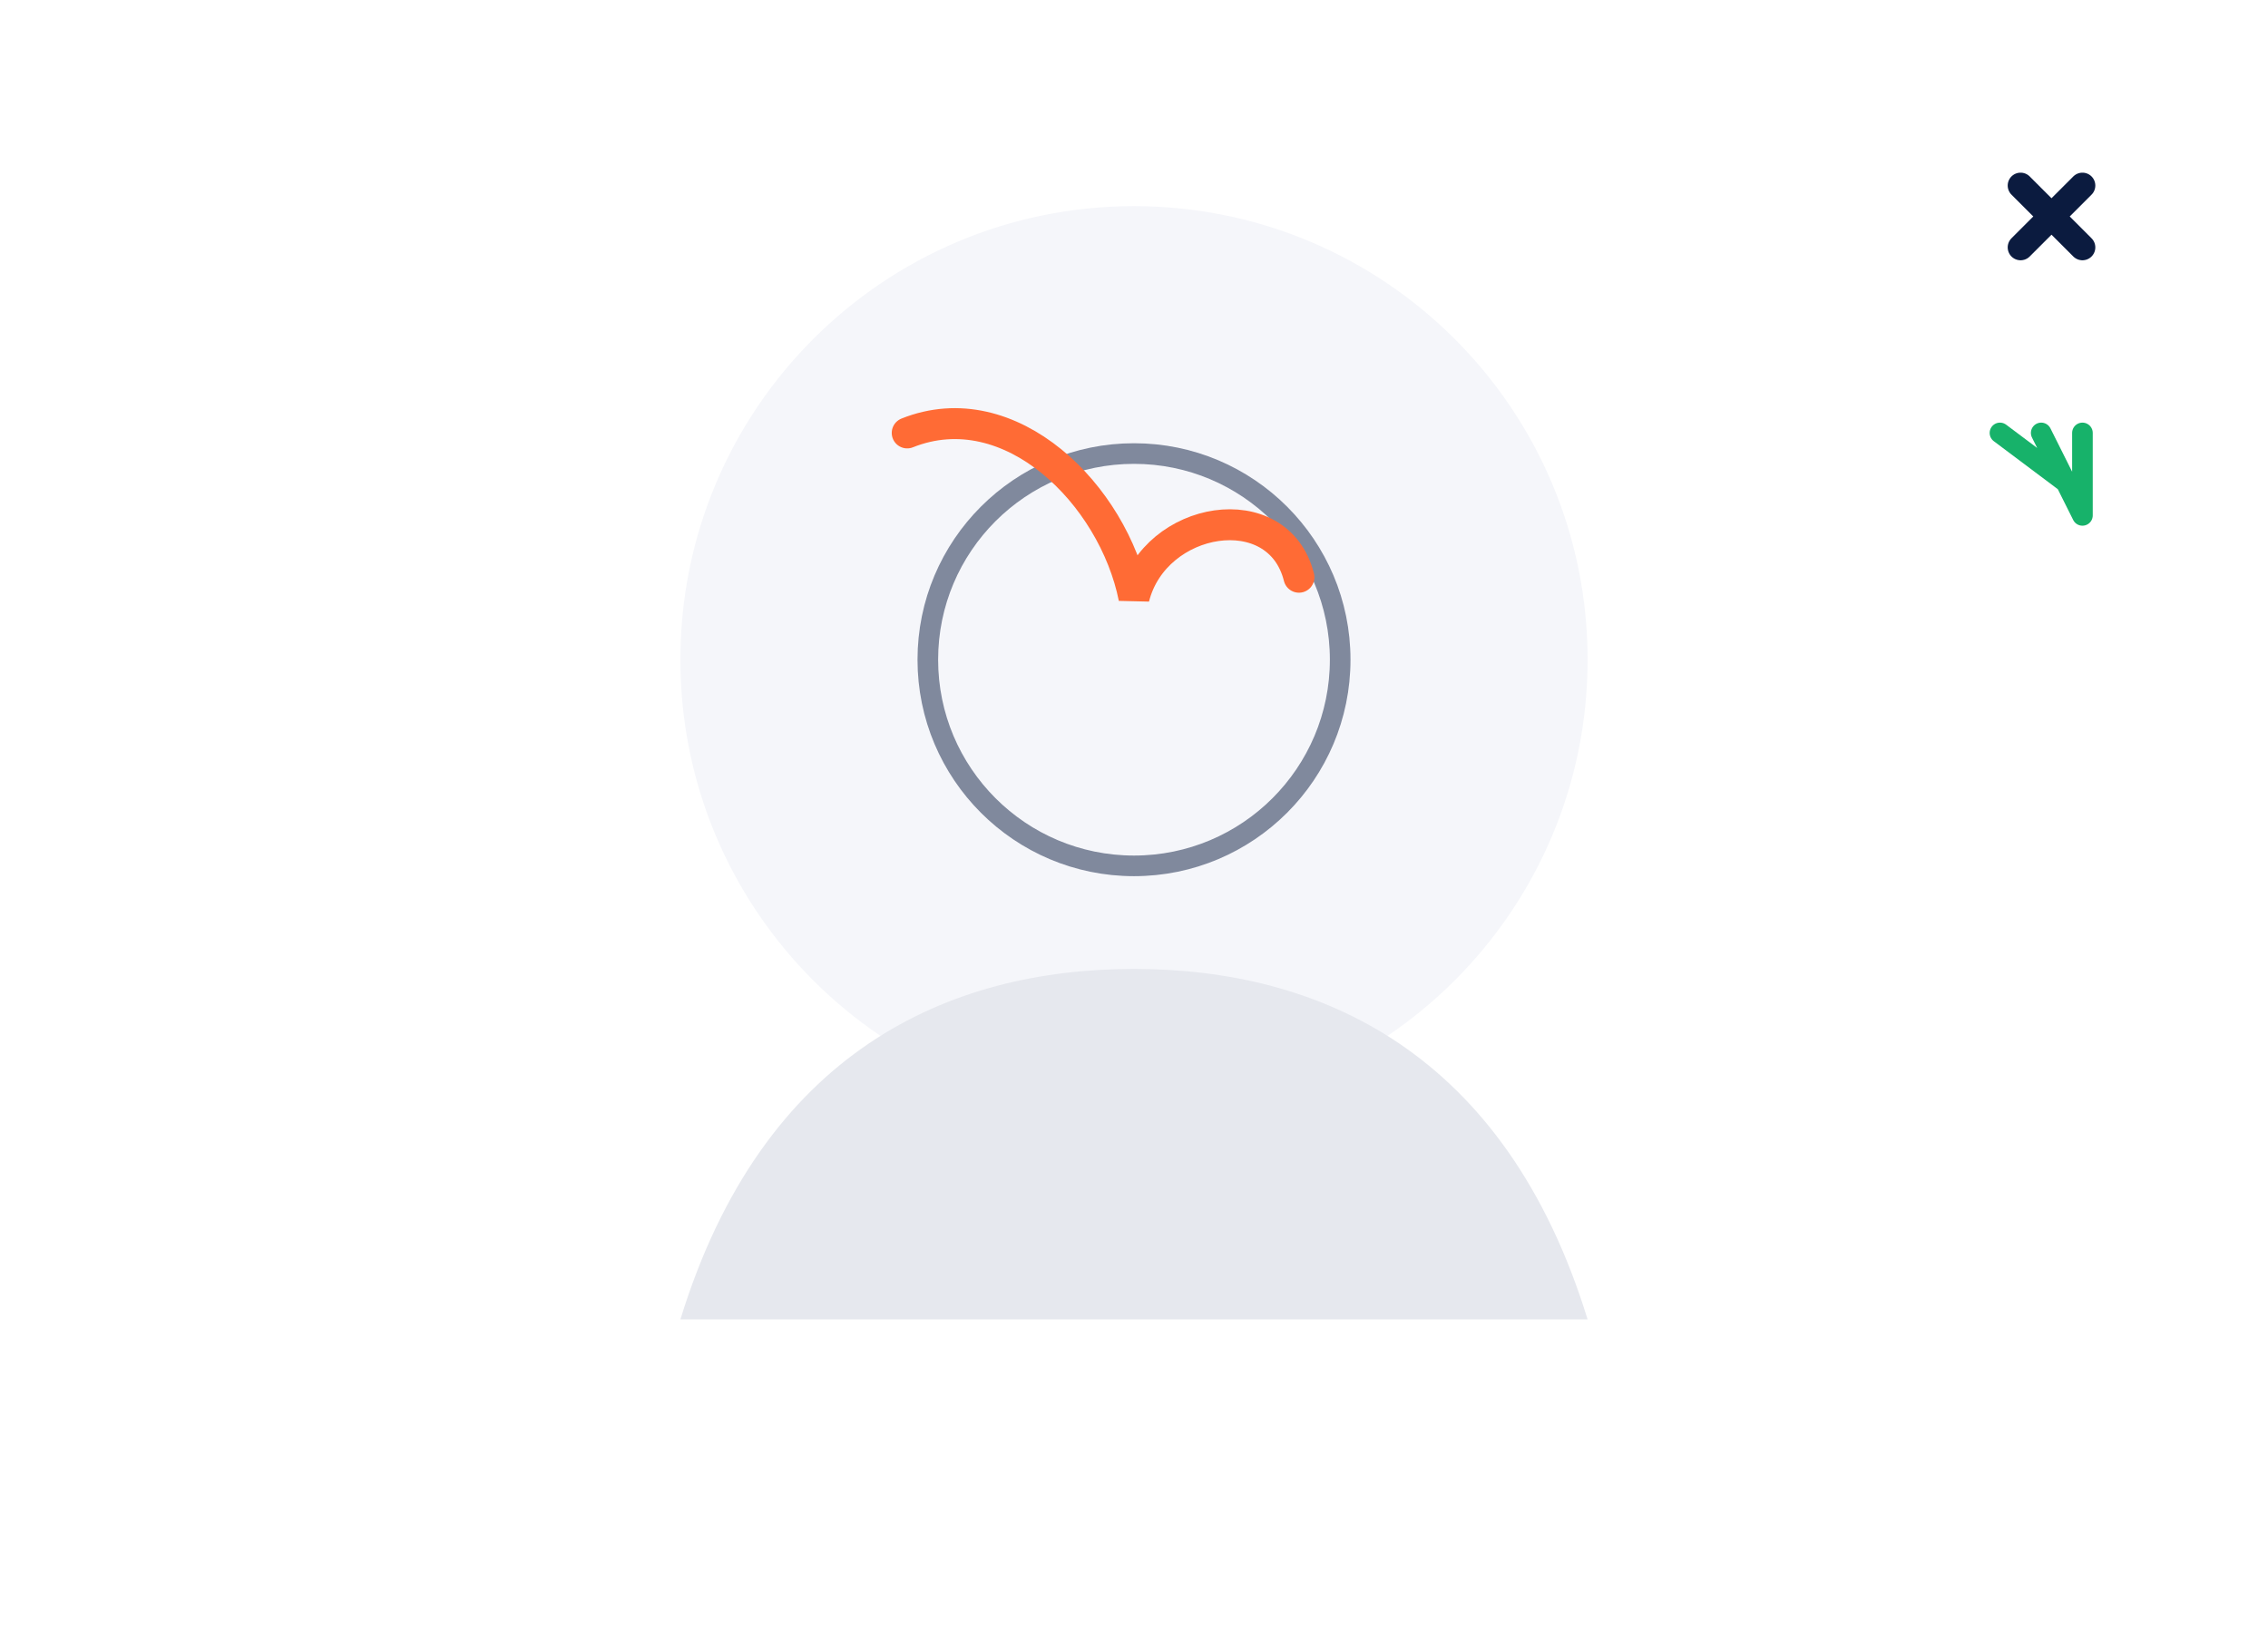
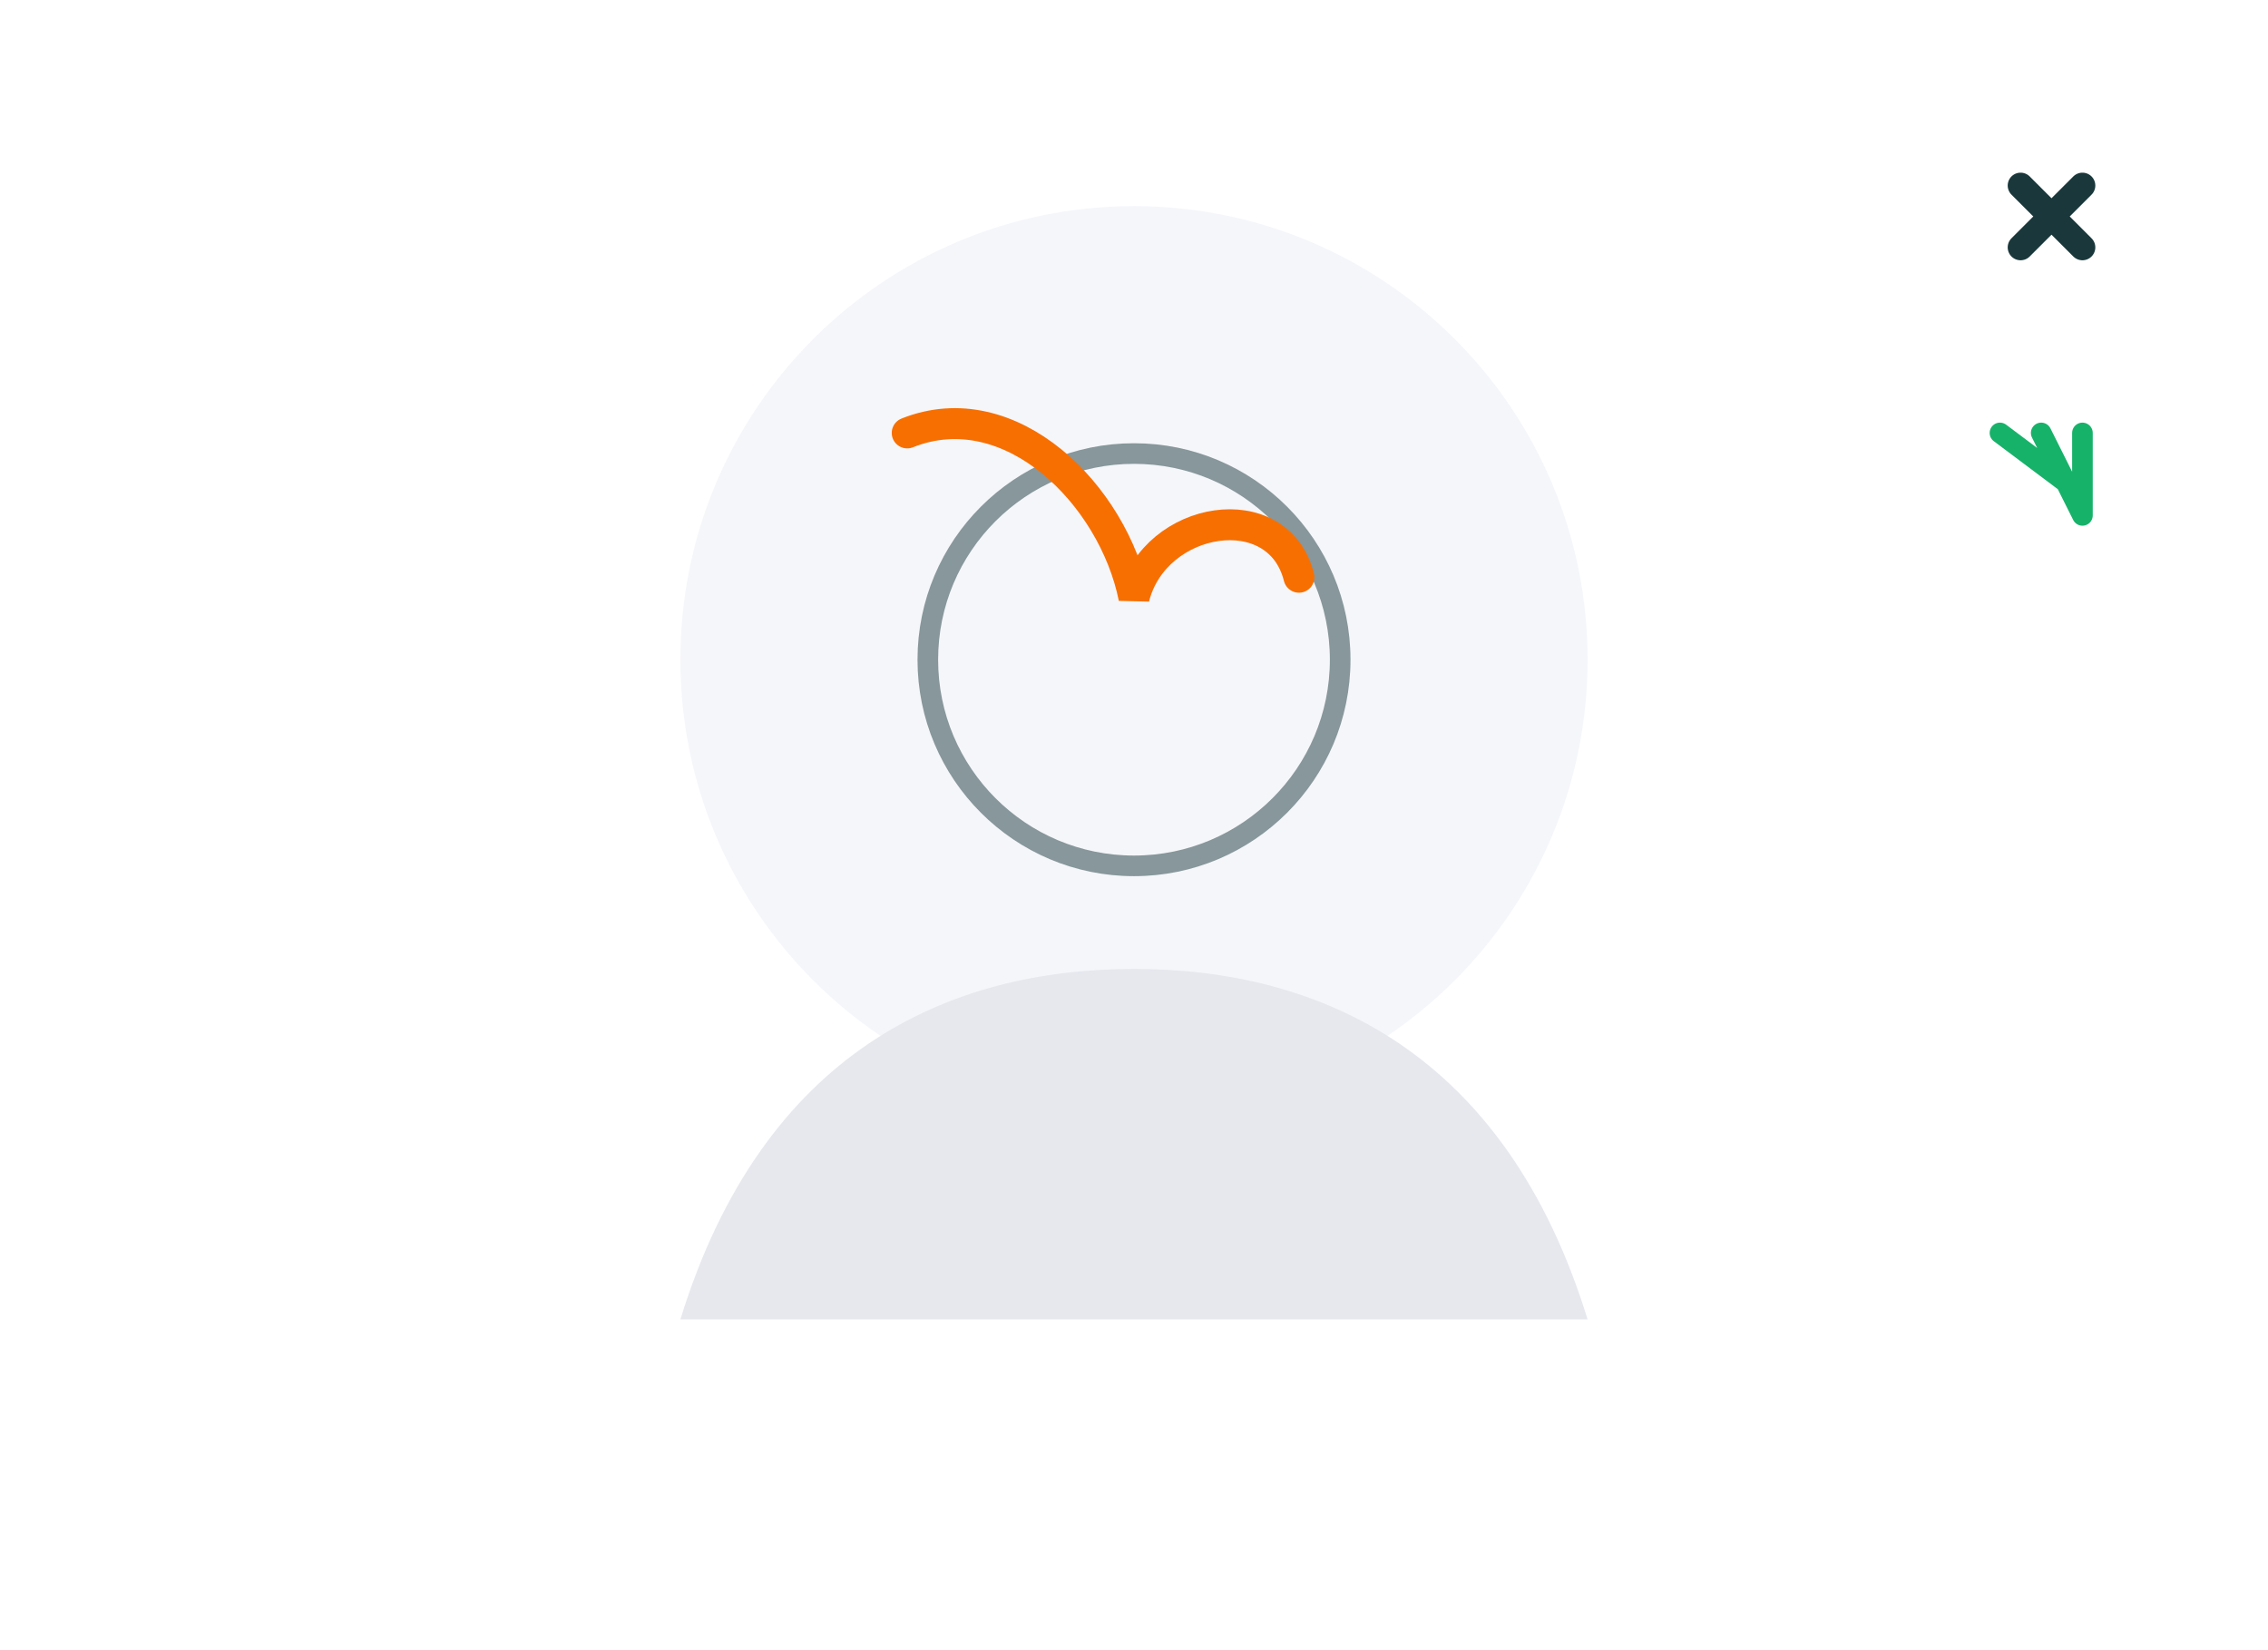
<svg xmlns="http://www.w3.org/2000/svg" width="220" height="160" viewBox="0 0 220 160">
  <circle cx="110" cy="64" r="44" fill="#f5f6fa" />
  <path d="M66 128c8-26 26-34 44-34s36 8 44 34z" fill="#e6e8ee" />
-   <circle cx="110" cy="64" r="20" fill="none" stroke="#0b1b3f" stroke-width="2" opacity="0.5" />
-   <path d="M88 42c10-4 20 6 22 16 2-8 14-10 16-2" stroke="#ff6b35" stroke-width="3" fill="none" stroke-linecap="round" />
-   <path d="M196 24l6-6M202 24l-6-6" stroke="#0b1b3f" stroke-width="2.5" stroke-linecap="round" />
+   <circle cx="110" cy="64" r="20" fill="none" stroke="#1a383b" stroke-width="2" opacity="0.5" />
+   <path d="M88 42c10-4 20 6 22 16 2-8 14-10 16-2" stroke="#f76f01" stroke-width="3" fill="none" stroke-linecap="round" />
+   <path d="M196 24l6-6M202 24l-6-6" stroke="#1a383b" stroke-width="2.5" stroke-linecap="round" />
  <path d="M194 42l8 6M198 42l4 8M202 42l0 8" stroke="#17b26a" stroke-width="2" stroke-linecap="round" />
</svg>
